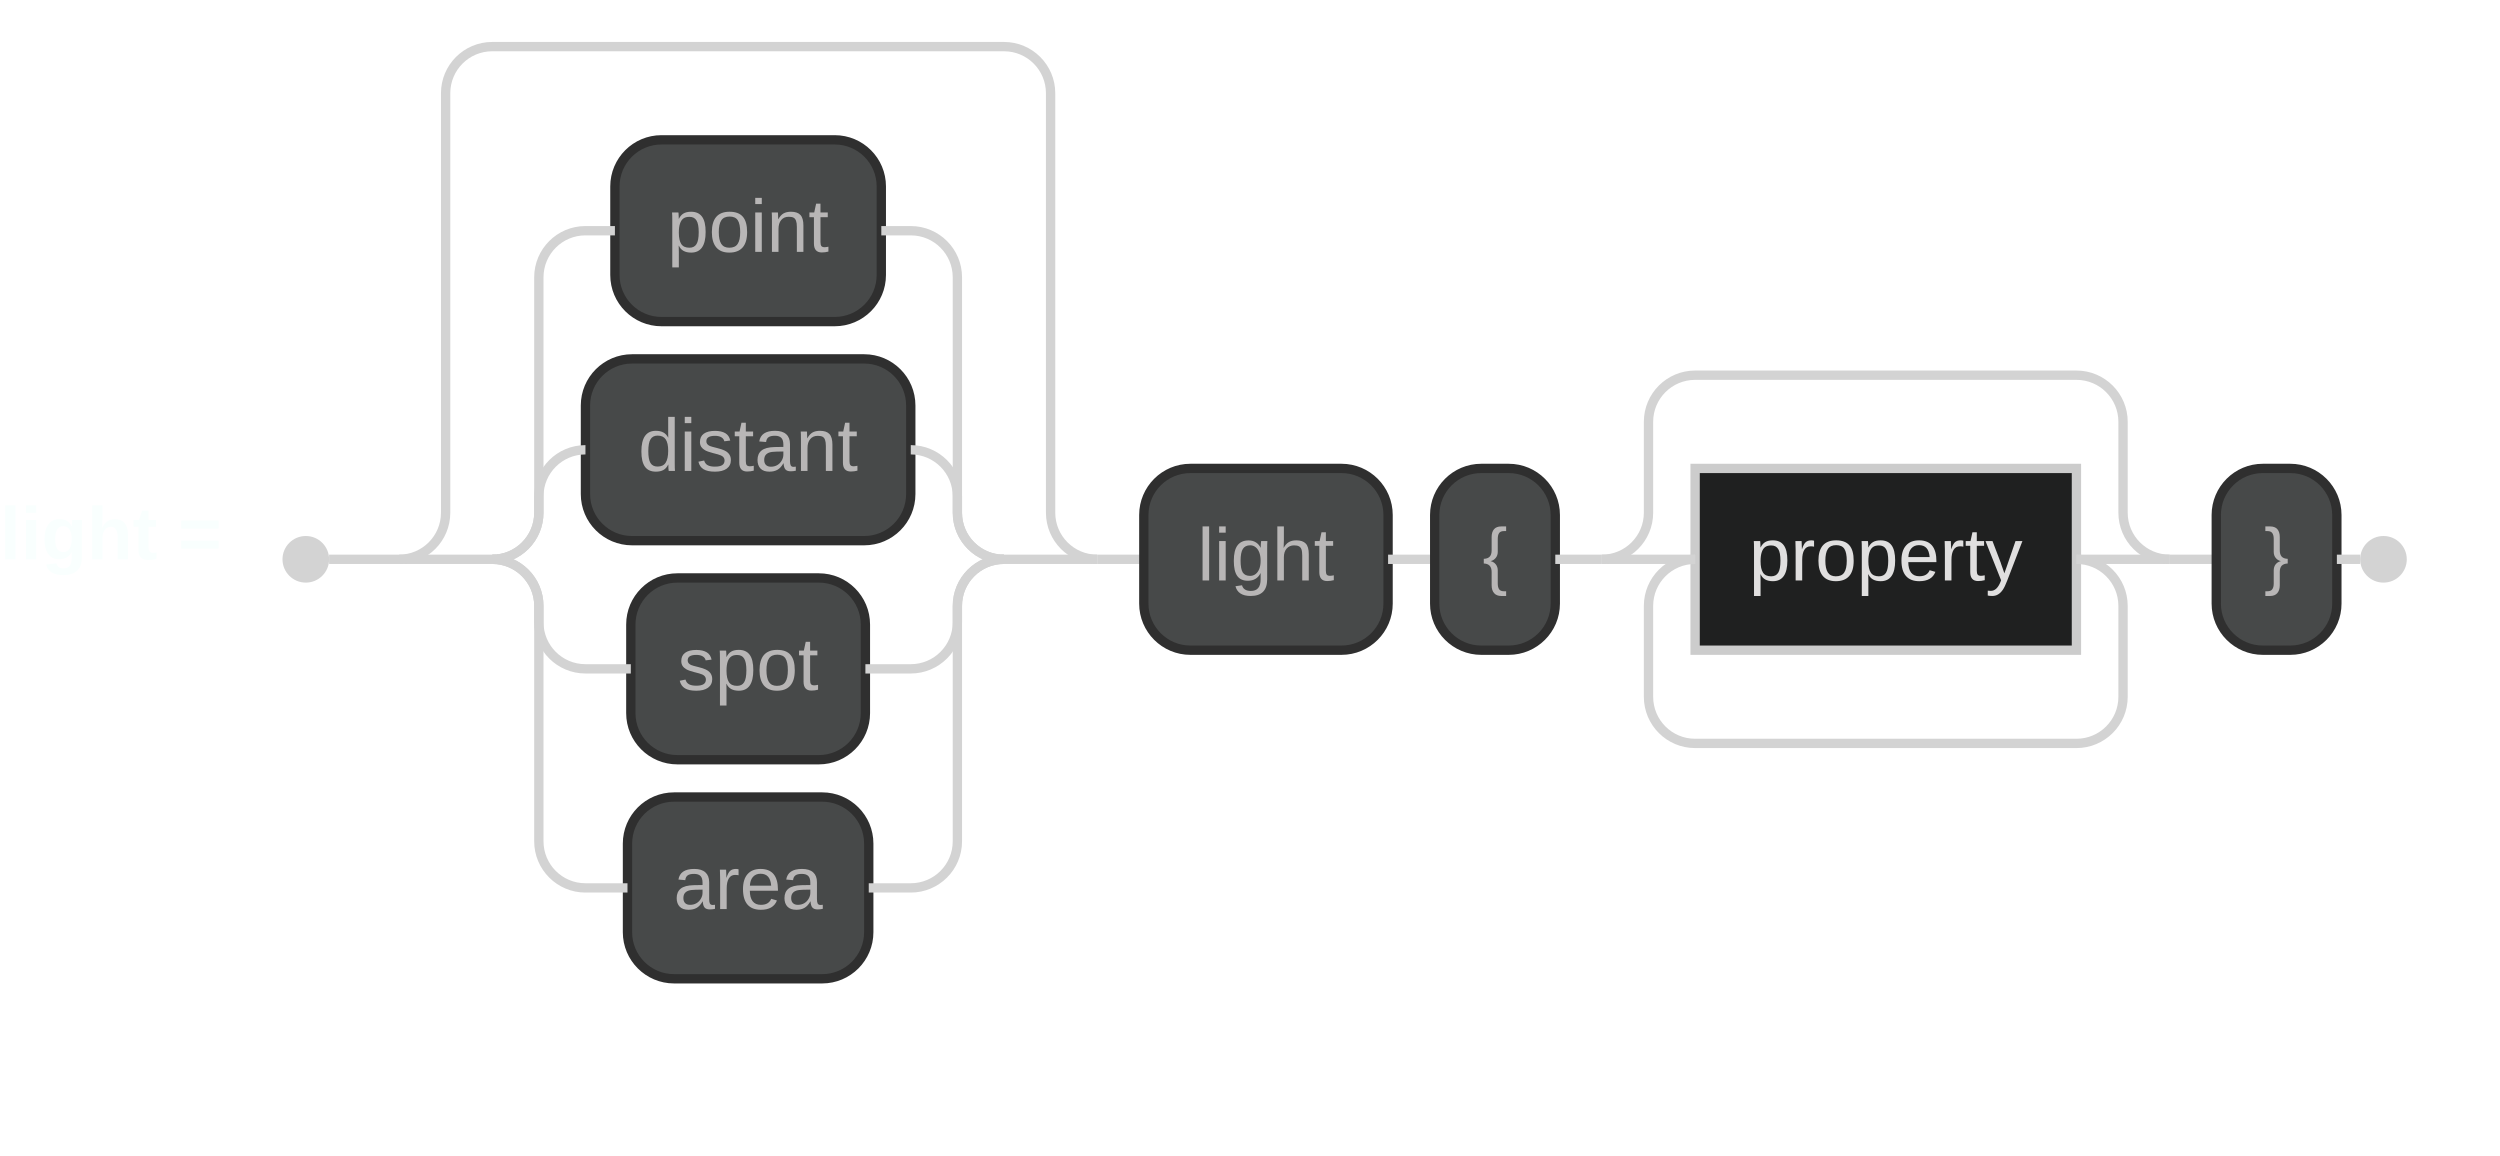
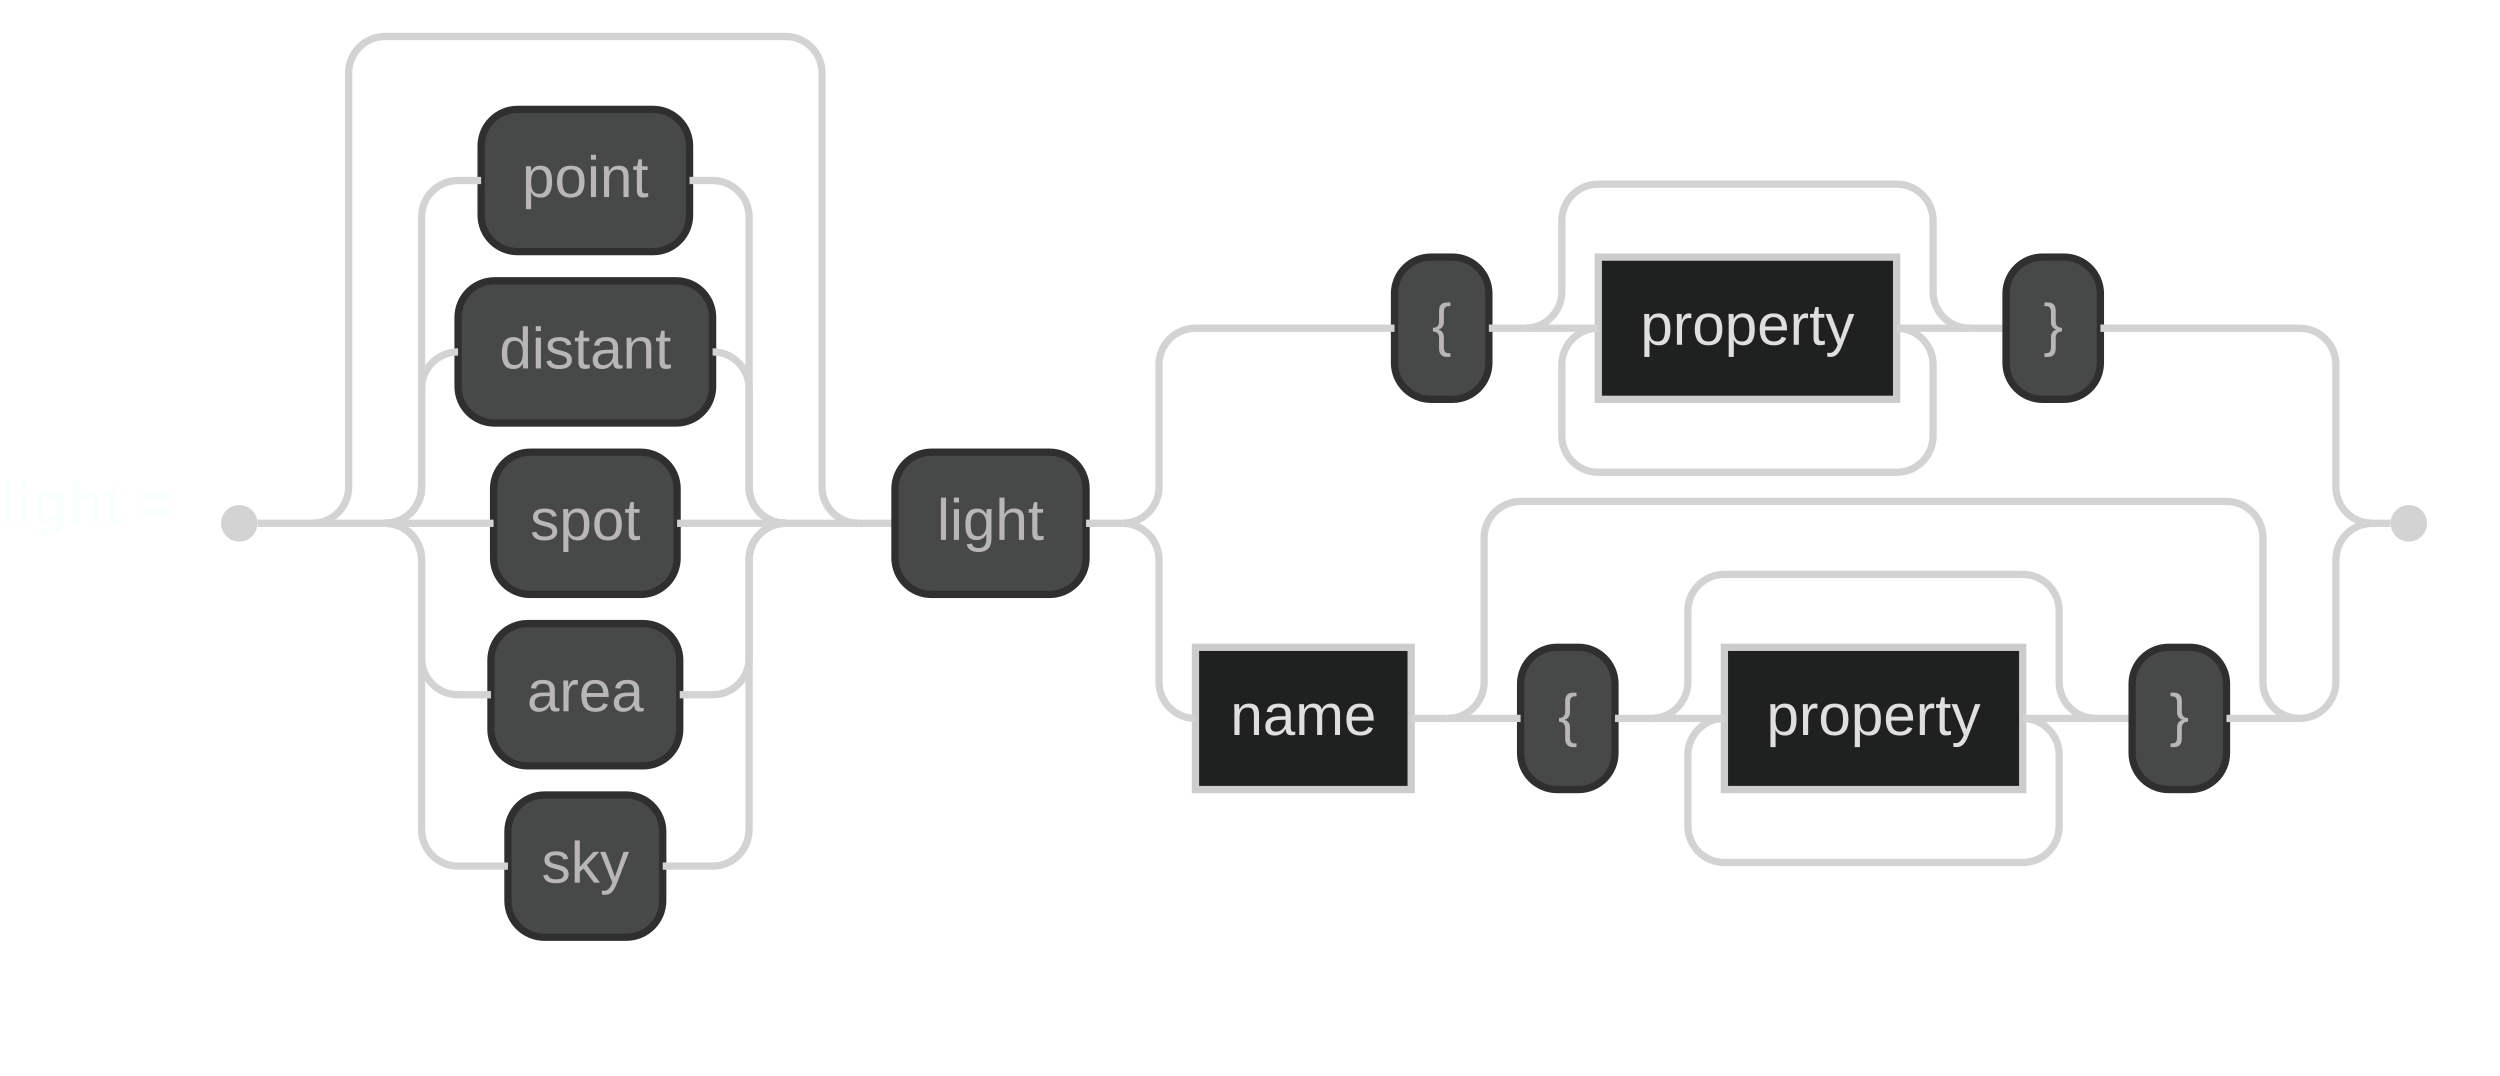
- <svg xmlns="http://www.w3.org/2000/svg" id="my-svg" width="100%" class="railroad-diagram" style="max-width: 536.375px; background-color: transparent;" viewBox="0 0 536.375 248" role="graphics-document document" aria-roledescription="railroadEbnf">
+ <svg xmlns="http://www.w3.org/2000/svg" id="my-svg" width="100%" class="railroad-diagram" style="max-width: 685.531px; background-color: transparent;" viewBox="0 0 685.531 295" role="graphics-document document" aria-roledescription="railroadEbnf">
  <style>#my-svg{font-family:"trebuchet ms",verdana,arial,sans-serif;font-size:16px;fill:#ccc;}@keyframes edge-animation-frame{from{stroke-dashoffset:0;}}@keyframes dash{to{stroke-dashoffset:0;}}#my-svg .edge-animation-slow{stroke-dasharray:9,5!important;stroke-dashoffset:900;animation:dash 50s linear infinite;stroke-linecap:round;}#my-svg .edge-animation-fast{stroke-dasharray:9,5!important;stroke-dashoffset:900;animation:dash 20s linear infinite;stroke-linecap:round;}#my-svg .error-icon{fill:#a44141;}#my-svg .error-text{fill:#ddd;stroke:#ddd;}#my-svg .edge-thickness-normal{stroke-width:1px;}#my-svg .edge-thickness-thick{stroke-width:3.5px;}#my-svg .edge-pattern-solid{stroke-dasharray:0;}#my-svg .edge-thickness-invisible{stroke-width:0;fill:none;}#my-svg .edge-pattern-dashed{stroke-dasharray:3;}#my-svg .edge-pattern-dotted{stroke-dasharray:2;}#my-svg .marker{fill:lightgrey;stroke:lightgrey;}#my-svg .marker.cross{stroke:lightgrey;}#my-svg svg{font-family:"trebuchet ms",verdana,arial,sans-serif;font-size:16px;}#my-svg p{margin:0;}#my-svg .railroad-diagram{font-family:"trebuchet ms",verdana,arial,sans-serif;font-size:16px;}#my-svg .railroad-terminal rect{fill:hsl(180, 1.587%, 28.353%);stroke:hsl(180, 0%, 18.353%);stroke-width:2px;}#my-svg .railroad-terminal text{fill:rgb(183.848, 181.552, 181.552);font-family:"trebuchet ms",verdana,arial,sans-serif;font-size:16px;text-anchor:middle;dominant-baseline:middle;}#my-svg .railroad-nonterminal rect{fill:#1f2020;stroke:#cccccc;stroke-width:2px;}#my-svg .railroad-nonterminal text{fill:#e0dfdf;font-family:"trebuchet ms",verdana,arial,sans-serif;font-size:16px;text-anchor:middle;dominant-baseline:middle;}#my-svg .railroad-line{stroke:lightgrey;stroke-width:2px;fill:none;}#my-svg .railroad-start circle,#my-svg .railroad-end circle{fill:lightgrey;}#my-svg .railroad-comment ellipse{fill:#181818;stroke:hsl(20, 0%, 2.353%);stroke-width:2px;}#my-svg .railroad-comment text{fill:rgb(223, 223.667, 224);font-style:italic;font-family:"trebuchet ms",verdana,arial,sans-serif;font-size:16px;text-anchor:middle;dominant-baseline:middle;}#my-svg .railroad-special rect{fill:hsl(20, 1.587%, 12.353%);stroke:hsl(20, 0%, 2.353%);stroke-width:2px;stroke-dasharray:5,3;}#my-svg .railroad-special text{fill:#e0dfdf;font-family:"trebuchet ms",verdana,arial,sans-serif;font-size:16px;text-anchor:middle;dominant-baseline:middle;}#my-svg .railroad-rule-name{font-weight:bold;fill:#F9FFFE;font-family:"trebuchet ms",verdana,arial,sans-serif;font-size:16px;}#my-svg .node .neo-node{stroke:#ccc;}#my-svg [data-look="neo"].node rect,#my-svg [data-look="neo"].cluster rect,#my-svg [data-look="neo"].node polygon{stroke:url(#my-svg-gradient);filter:drop-shadow( 1px 2px 2px rgba(185,185,185,1));}#my-svg [data-look="neo"].swimlane.cluster rect{filter:none;}#my-svg [data-look="neo"].node path{stroke:url(#my-svg-gradient);stroke-width:1px;}#my-svg [data-look="neo"].node .outer-path{filter:drop-shadow( 1px 2px 2px rgba(185,185,185,1));}#my-svg [data-look="neo"].node .neo-line path{stroke:#ccc;filter:none;}#my-svg [data-look="neo"].node circle{stroke:url(#my-svg-gradient);filter:drop-shadow( 1px 2px 2px rgba(185,185,185,1));}#my-svg [data-look="neo"].node circle .state-start{fill:#000000;}#my-svg [data-look="neo"].icon-shape .icon{fill:url(#my-svg-gradient);filter:drop-shadow( 1px 2px 2px rgba(185,185,185,1));}#my-svg [data-look="neo"].icon-shape .icon-neo path{stroke:url(#my-svg-gradient);filter:drop-shadow( 1px 2px 2px rgba(185,185,185,1));}#my-svg :root{--mermaid-font-family:"trebuchet ms",verdana,arial,sans-serif;}</style>
  <g />
  <g class="railroad-rule" transform="translate(0, 10)">
    <g transform="translate(85.60938, 0)">
      <g class="railroad-sequence">
        <g class="railroad-optional" transform="translate(0, 0)">
          <g class="railroad-choice" transform="translate(20, 20)">
            <g class="railroad-terminal" transform="translate(26.32031, 0)">
              <rect x="0" y="0" width="57.156" height="39" rx="10" ry="10" />
              <text x="28.578" y="19.5">point</text>
            </g>
-             <path class="railroad-line" d="M 0 90 A 10 10 0 0 0 10 80 L 10 29.5 A 10 10 0 0 1 20 19.5 L 26.32 19.5" />
-             <path class="railroad-line" d="M 83.477 19.5 L 89.797 19.5 A 10 10 0 0 1 99.797 29.5 L 99.797 80 A 10 10 0 0 0 109.797 90" />
+             <path class="railroad-line" d="M 0 113.5 A 10 10 0 0 0 10 103.5 L 10 29.5 A 10 10 0 0 1 20 19.5 L 26.32 19.5" />
+             <path class="railroad-line" d="M 83.477 19.5 L 89.797 19.5 A 10 10 0 0 1 99.797 29.5 L 99.797 103.5 A 10 10 0 0 0 109.797 113.5" />
            <g class="railroad-terminal" transform="translate(20, 47)">
              <rect x="0" y="0" width="69.797" height="39" rx="10" ry="10" />
              <text x="34.898" y="19.5">distant</text>
            </g>
-             <path class="railroad-line" d="M 0 90 A 10 10 0 0 0 10 80 L 10 76.5 A 10 10 0 0 1 20 66.5 L 20 66.5" />
-             <path class="railroad-line" d="M 89.797 66.5 L 89.797 66.5 A 10 10 0 0 1 99.797 76.5 L 99.797 80 A 10 10 0 0 0 109.797 90" />
+             <path class="railroad-line" d="M 0 113.5 A 10 10 0 0 0 10 103.5 L 10 76.5 A 10 10 0 0 1 20 66.5 L 20 66.5" />
+             <path class="railroad-line" d="M 89.797 66.5 L 89.797 66.5 A 10 10 0 0 1 99.797 76.5 L 99.797 103.5 A 10 10 0 0 0 109.797 113.5" />
            <g class="railroad-terminal" transform="translate(29.73438, 94)">
              <rect x="0" y="0" width="50.328" height="39" rx="10" ry="10" />
              <text x="25.164" y="19.5">spot</text>
            </g>
-             <path class="railroad-line" d="M 0 90 A 10 10 0 0 1 10 100 L 10 103.5 A 10 10 0 0 0 20 113.5 L 29.734 113.5" />
-             <path class="railroad-line" d="M 80.062 113.5 L 89.797 113.5 A 10 10 0 0 0 99.797 103.5 L 99.797 100 A 10 10 0 0 1 109.797 90" />
+             <path class="railroad-line" d="M 0 113.5 L 29.734 113.5" />
+             <path class="railroad-line" d="M 80.062 113.5 L 109.797 113.5" />
            <g class="railroad-terminal" transform="translate(29.01562, 141)">
              <rect x="0" y="0" width="51.766" height="39" rx="10" ry="10" />
              <text x="25.883" y="19.5">area</text>
            </g>
-             <path class="railroad-line" d="M 0 90 A 10 10 0 0 1 10 100 L 10 150.5 A 10 10 0 0 0 20 160.5 L 29.016 160.5" />
-             <path class="railroad-line" d="M 80.781 160.5 L 89.797 160.5 A 10 10 0 0 0 99.797 150.5 L 99.797 100 A 10 10 0 0 1 109.797 90" />
+             <path class="railroad-line" d="M 0 113.5 A 10 10 0 0 1 10 123.5 L 10 150.5 A 10 10 0 0 0 20 160.5 L 29.016 160.5" />
+             <path class="railroad-line" d="M 80.781 160.5 L 89.797 160.5 A 10 10 0 0 0 99.797 150.5 L 99.797 123.5 A 10 10 0 0 1 109.797 113.5" />
+             <g class="railroad-terminal" transform="translate(33.67969, 188)">
+               <rect x="0" y="0" width="42.438" height="39" rx="10" ry="10" />
+               <text x="21.219" y="19.5">sky</text>
+             </g>
+             <path class="railroad-line" d="M 0 113.5 A 10 10 0 0 1 10 123.5 L 10 197.5 A 10 10 0 0 0 20 207.5 L 33.68 207.5" />
+             <path class="railroad-line" d="M 76.117 207.5 L 89.797 207.5 A 10 10 0 0 0 99.797 197.5 L 99.797 123.5 A 10 10 0 0 1 109.797 113.5" />
          </g>
-           <path class="railroad-line" d="M 0 110 L 20 110" />
-           <path class="railroad-line" d="M 129.797 110 L 149.797 110" />
-           <path class="railroad-line" d="M 0 110 A 10 10 0 0 0 10 100 L 10 10 A 10 10 0 0 1 20 0 L 129.797 0 A 10 10 0 0 1 139.797 10 L 139.797 100 A 10 10 0 0 0 149.797 110" />
+           <path class="railroad-line" d="M 0 133.5 L 20 133.5" />
+           <path class="railroad-line" d="M 129.797 133.5 L 149.797 133.5" />
+           <path class="railroad-line" d="M 0 133.5 A 10 10 0 0 0 10 123.5 L 10 10 A 10 10 0 0 1 20 0 L 129.797 0 A 10 10 0 0 1 139.797 10 L 139.797 123.5 A 10 10 0 0 0 149.797 133.5" />
        </g>
-         <path class="railroad-line" d="M 149.797 110 L 159.797 110" />
-         <g class="railroad-terminal" transform="translate(159.7969, 90.5)">
+         <path class="railroad-line" d="M 149.797 133.5 L 159.797 133.5" />
+         <g class="railroad-terminal" transform="translate(159.7969, 114)">
          <rect x="0" y="0" width="52.406" height="39" rx="10" ry="10" />
          <text x="26.203" y="19.5">light</text>
        </g>
-         <path class="railroad-line" d="M 212.203 110 L 222.203 110" />
-         <g class="railroad-terminal" transform="translate(222.2031, 90.5)">
-           <rect x="0" y="0" width="25.875" height="39" rx="10" ry="10" />
-           <text x="12.938" y="19.5">{</text>
-         </g>
-         <path class="railroad-line" d="M 248.078 110 L 258.078 110" />
-         <g class="railroad-repetition" transform="translate(258.0781, 70.5)">
-           <g class="railroad-nonterminal" transform="translate(20, 20)">
-             <rect x="0" y="0" width="81.812" height="39" />
-             <text x="40.906" y="19.5">property</text>
+         <path class="railroad-line" d="M 212.203 133.5 L 222.203 133.5" />
+         <g class="railroad-choice" transform="translate(222.2031, 40.5)">
+           <g class="railroad-sequence" transform="translate(74.57812, 0)">
+             <g class="railroad-terminal" transform="translate(0, 20)">
+               <rect x="0" y="0" width="25.875" height="39" rx="10" ry="10" />
+               <text x="12.938" y="19.5">{</text>
+             </g>
+             <path class="railroad-line" d="M 25.875 39.5 L 35.875 39.5" />
+             <g class="railroad-repetition" transform="translate(35.875, 0)">
+               <g class="railroad-nonterminal" transform="translate(20, 20)">
+                 <rect x="0" y="0" width="81.812" height="39" />
+                 <text x="40.906" y="19.5">property</text>
+               </g>
+               <path class="railroad-line" d="M 0 39.5 L 20 39.5" />
+               <path class="railroad-line" d="M 101.812 39.5 L 121.812 39.5" />
+               <path class="railroad-line" d="M 101.812 39.5 A 10 10 0 0 1 111.812 49.5 L 111.812 69 A 10 10 0 0 1 101.812 79 L 20 79 A 10 10 0 0 1 10 69 L 10 49.5 A 10 10 0 0 1 20 39.5" />
+               <path class="railroad-line" d="M 0 39.5 A 10 10 0 0 0 10 29.5 L 10 10 A 10 10 0 0 1 20 0 L 101.812 0 A 10 10 0 0 1 111.812 10 L 111.812 29.5 A 10 10 0 0 0 121.812 39.5" />
+             </g>
+             <path class="railroad-line" d="M 157.688 39.5 L 167.688 39.5" />
+             <g class="railroad-terminal" transform="translate(167.6875, 20)">
+               <rect x="0" y="0" width="25.875" height="39" rx="10" ry="10" />
+               <text x="12.938" y="19.5">}</text>
+             </g>
          </g>
-           <path class="railroad-line" d="M 0 39.5 L 20 39.5" />
-           <path class="railroad-line" d="M 101.812 39.5 L 121.812 39.5" />
-           <path class="railroad-line" d="M 101.812 39.5 A 10 10 0 0 1 111.812 49.5 L 111.812 69 A 10 10 0 0 1 101.812 79 L 20 79 A 10 10 0 0 1 10 69 L 10 49.5 A 10 10 0 0 1 20 39.5" />
-           <path class="railroad-line" d="M 0 39.5 A 10 10 0 0 0 10 29.5 L 10 10 A 10 10 0 0 1 20 0 L 101.812 0 A 10 10 0 0 1 111.812 10 L 111.812 29.5 A 10 10 0 0 0 121.812 39.5" />
-         </g>
-         <path class="railroad-line" d="M 379.891 110 L 389.891 110" />
-         <g class="railroad-terminal" transform="translate(389.8906, 90.5)">
-           <rect x="0" y="0" width="25.875" height="39" rx="10" ry="10" />
-           <text x="12.938" y="19.5">}</text>
+           <path class="railroad-line" d="M 0 93 A 10 10 0 0 0 10 83 L 10 49.5 A 10 10 0 0 1 20 39.5 L 74.578 39.5" />
+           <path class="railroad-line" d="M 268.141 39.5 L 322.719 39.5 A 10 10 0 0 1 332.719 49.5 L 332.719 83 A 10 10 0 0 0 342.719 93" />
+           <g class="railroad-sequence" transform="translate(20, 87)">
+             <g class="railroad-nonterminal" transform="translate(0, 40)">
+               <rect x="0" y="0" width="59.156" height="39" />
+               <text x="29.578" y="19.5">name</text>
+             </g>
+             <path class="railroad-line" d="M 59.156 59.5 L 69.156 59.5" />
+             <g class="railroad-optional" transform="translate(69.15625, 0)">
+               <g class="railroad-sequence" transform="translate(20, 20)">
+                 <g class="railroad-terminal" transform="translate(0, 20)">
+                   <rect x="0" y="0" width="25.875" height="39" rx="10" ry="10" />
+                   <text x="12.938" y="19.5">{</text>
+                 </g>
+                 <path class="railroad-line" d="M 25.875 39.5 L 35.875 39.5" />
+                 <g class="railroad-repetition" transform="translate(35.875, 0)">
+                   <g class="railroad-nonterminal" transform="translate(20, 20)">
+                     <rect x="0" y="0" width="81.812" height="39" />
+                     <text x="40.906" y="19.5">property</text>
+                   </g>
+                   <path class="railroad-line" d="M 0 39.5 L 20 39.5" />
+                   <path class="railroad-line" d="M 101.812 39.5 L 121.812 39.5" />
+                   <path class="railroad-line" d="M 101.812 39.5 A 10 10 0 0 1 111.812 49.5 L 111.812 69 A 10 10 0 0 1 101.812 79 L 20 79 A 10 10 0 0 1 10 69 L 10 49.5 A 10 10 0 0 1 20 39.5" />
+                   <path class="railroad-line" d="M 0 39.5 A 10 10 0 0 0 10 29.5 L 10 10 A 10 10 0 0 1 20 0 L 101.812 0 A 10 10 0 0 1 111.812 10 L 111.812 29.5 A 10 10 0 0 0 121.812 39.5" />
+                 </g>
+                 <path class="railroad-line" d="M 157.688 39.5 L 167.688 39.5" />
+                 <g class="railroad-terminal" transform="translate(167.6875, 20)">
+                   <rect x="0" y="0" width="25.875" height="39" rx="10" ry="10" />
+                   <text x="12.938" y="19.5">}</text>
+                 </g>
+               </g>
+               <path class="railroad-line" d="M 0 59.5 L 20 59.5" />
+               <path class="railroad-line" d="M 213.562 59.5 L 233.562 59.5" />
+               <path class="railroad-line" d="M 0 59.5 A 10 10 0 0 0 10 49.5 L 10 10 A 10 10 0 0 1 20 0 L 213.562 0 A 10 10 0 0 1 223.562 10 L 223.562 49.5 A 10 10 0 0 0 233.562 59.5" />
+             </g>
+           </g>
+           <path class="railroad-line" d="M 0 93 A 10 10 0 0 1 10 103 L 10 136.5 A 10 10 0 0 0 20 146.5 L 20 146.5" />
+           <path class="railroad-line" d="M 322.719 146.5 L 322.719 146.5 A 10 10 0 0 0 332.719 136.5 L 332.719 103 A 10 10 0 0 1 342.719 93" />
        </g>
      </g>
    </g>
    <g class="railroad-rule-name-group">
-       <text class="railroad-rule-name" x="0" y="110">light =</text>
+       <text class="railroad-rule-name" x="0" y="133.5">light =</text>
    </g>
    <g class="railroad-start">
-       <circle cx="65.609" cy="110" r="5" />
+       <circle cx="65.609" cy="133.5" r="5" />
    </g>
    <g class="railroad-end">
-       <circle cx="511.375" cy="110" r="5" />
+       <circle cx="660.531" cy="133.5" r="5" />
    </g>
-     <path class="railroad-line" d="M 70.609 110 L 85.609 110" />
-     <path class="railroad-line" d="M 501.375 110 L 506.375 110" />
+     <path class="railroad-line" d="M 70.609 133.5 L 85.609 133.5" />
+     <path class="railroad-line" d="M 650.531 133.5 L 655.531 133.5" />
  </g>
</svg>
